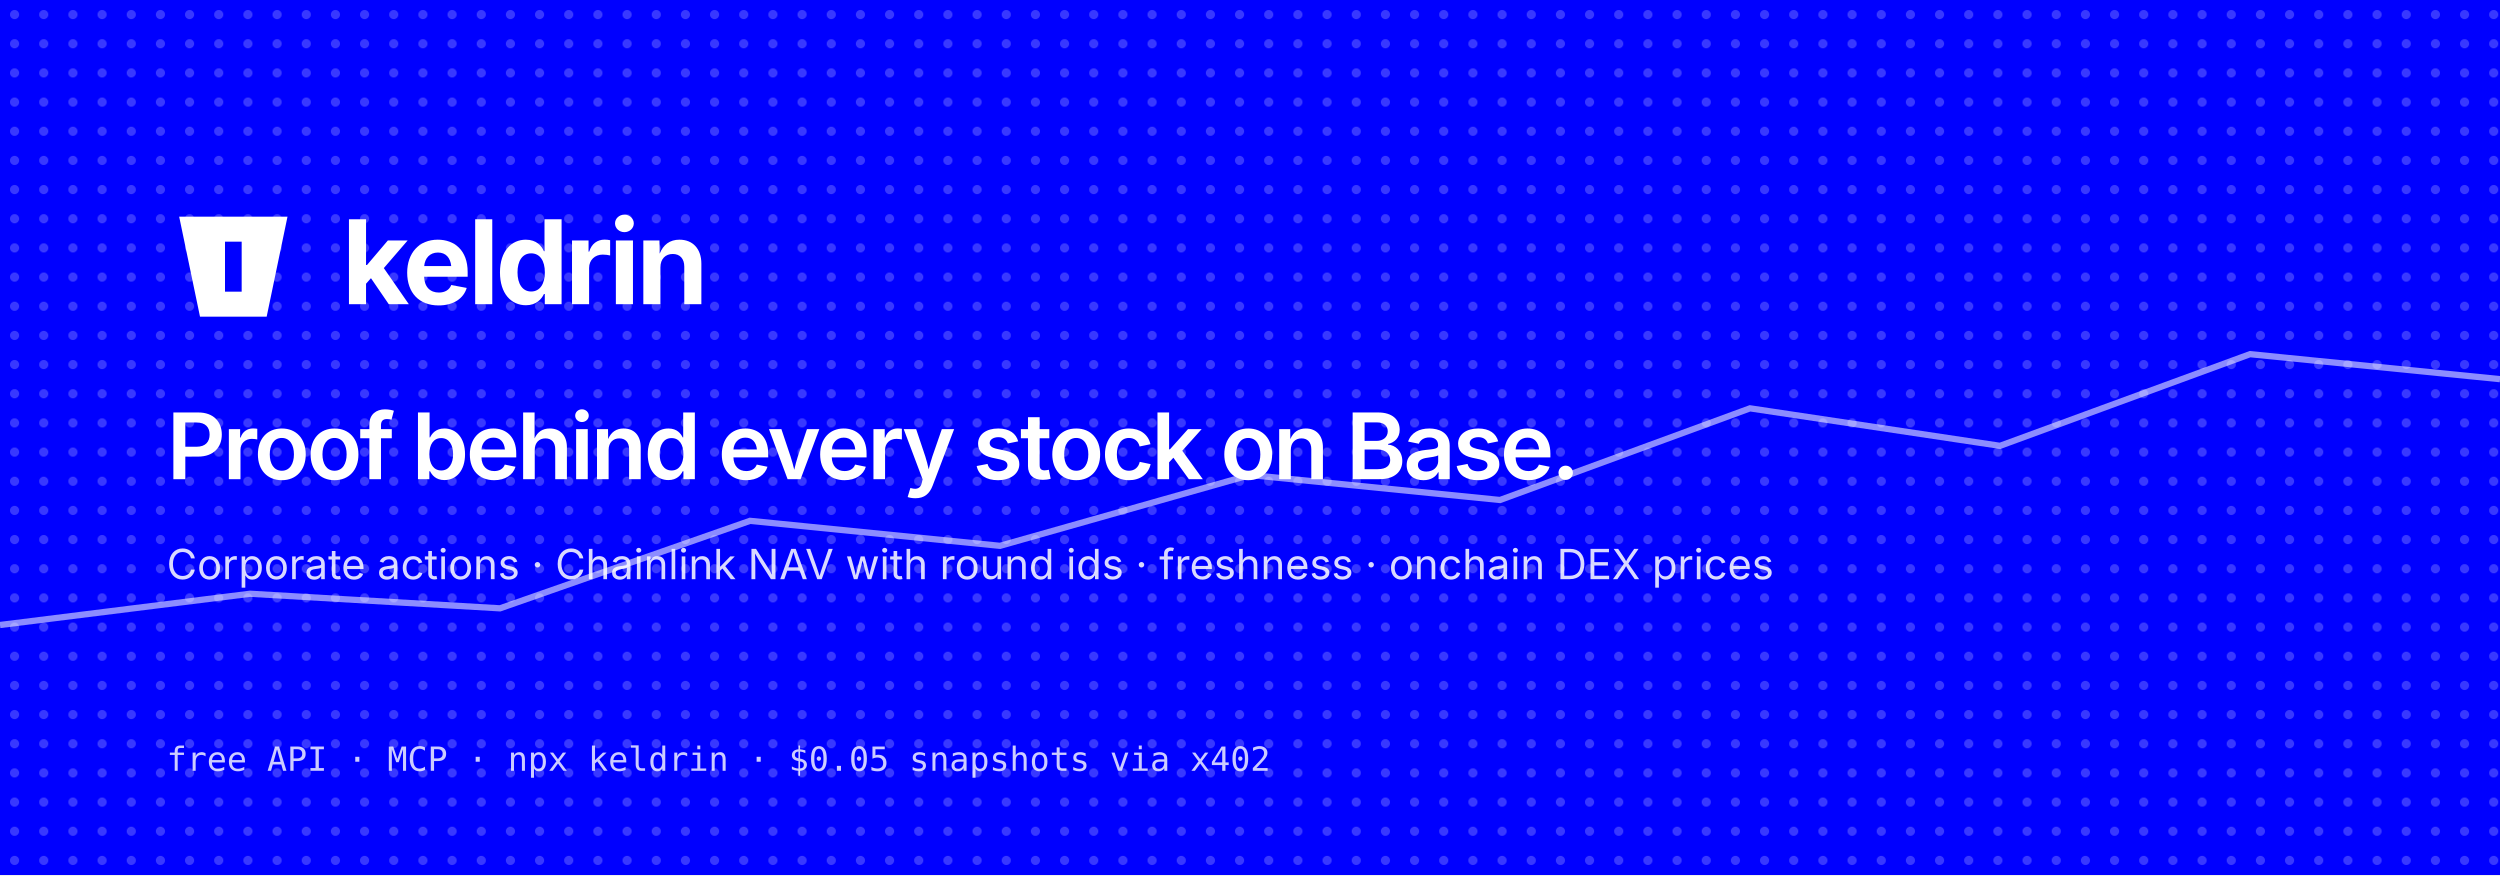
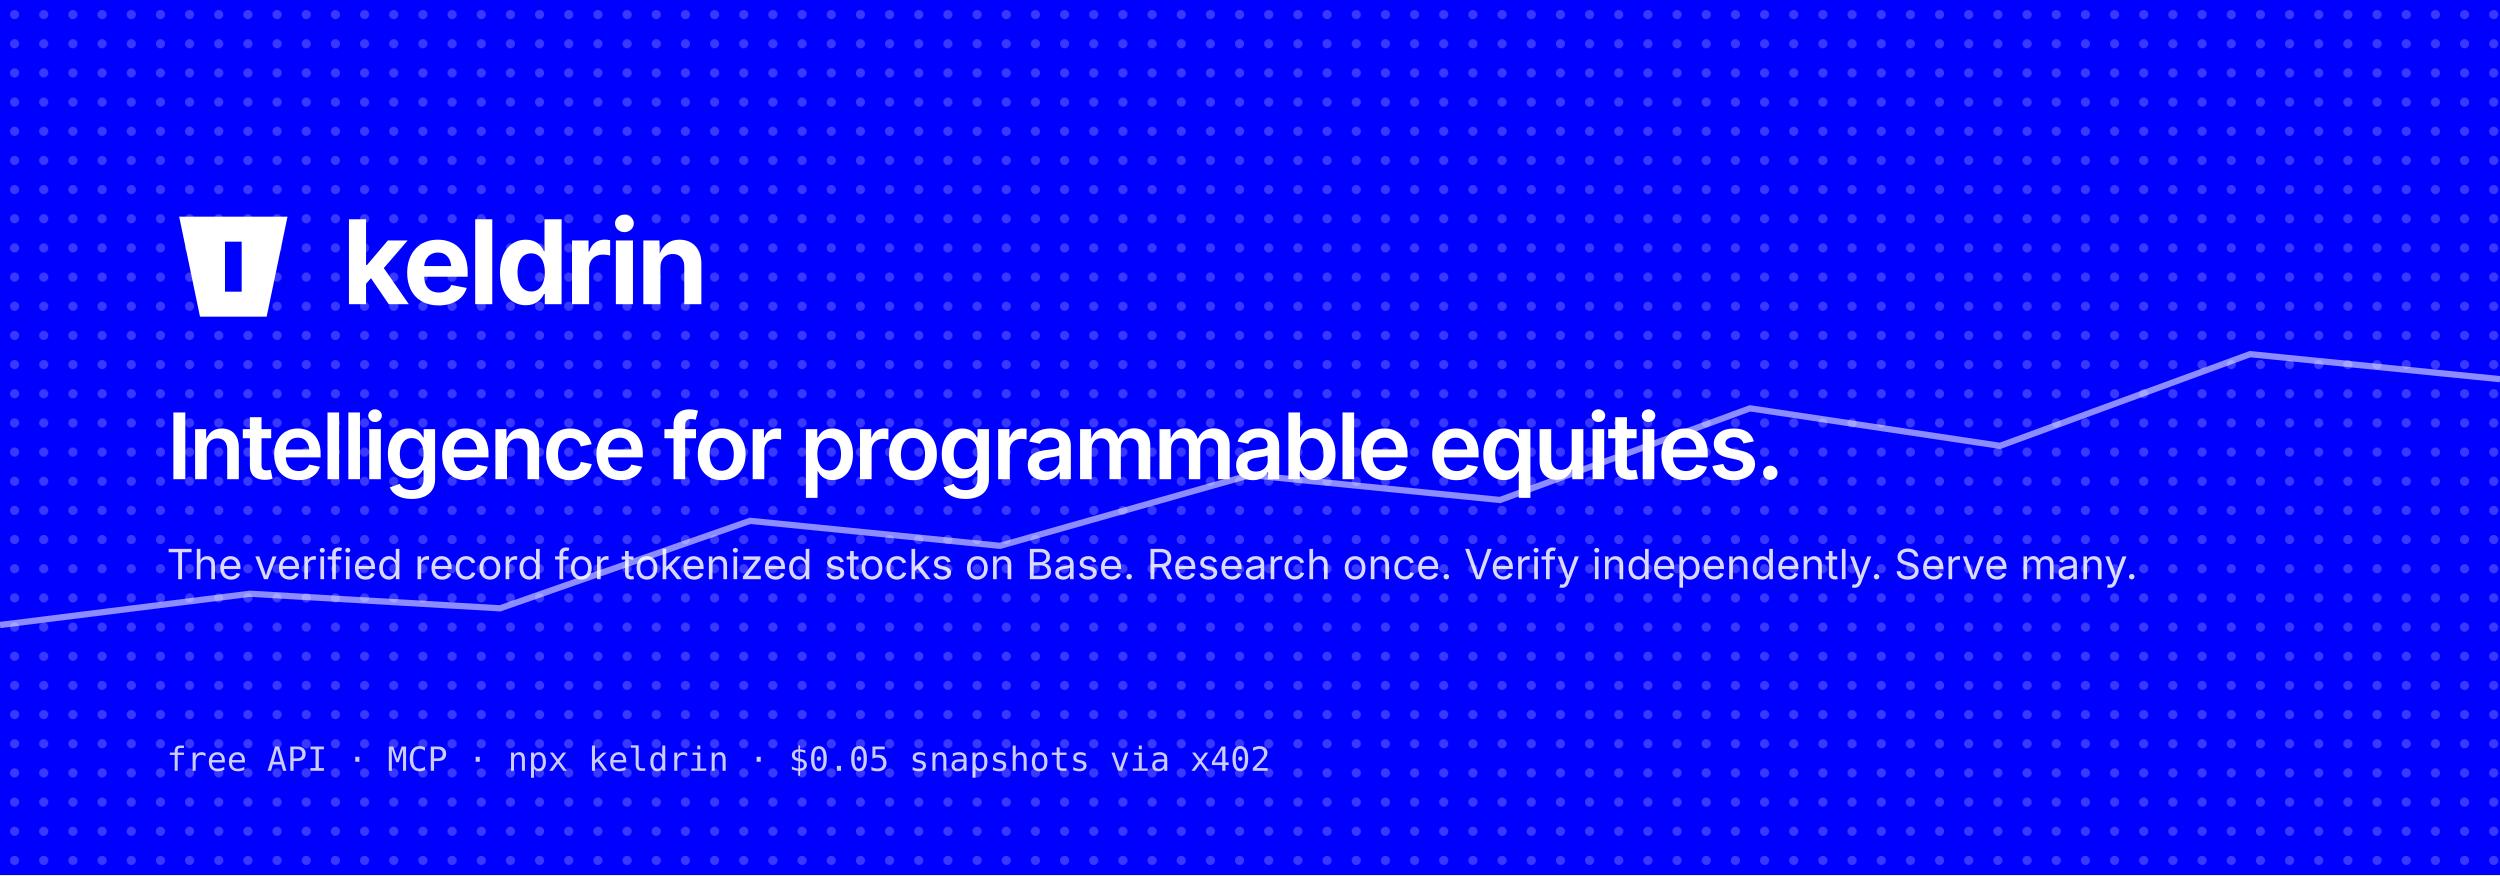
- <svg xmlns="http://www.w3.org/2000/svg" viewBox="0 0 1200 420" role="img" aria-label="keldrin: the verified record for tokenized stocks on Base">
+ <svg xmlns="http://www.w3.org/2000/svg" viewBox="0 0 1200 420" role="img" aria-label="keldrin: intelligence for programmable equities. The verified record for tokenized stocks on Base.">
  <defs>
    <pattern id="dots" width="14" height="14" patternUnits="userSpaceOnUse">
      <circle cx="7" cy="7" r="2.2" fill="#ffffff" fill-opacity=".22" />
    </pattern>
  </defs>
  <rect width="1200" height="420" fill="#0000FF" />
  <rect width="1200" height="420" fill="url(#dots)" />
  <polyline points="0,300 120,285 240,292 360,250 480,262 600,228 720,240 840,196 960,214 1080,170 1200,182" fill="none" stroke="#ffffff" stroke-opacity=".55" stroke-width="3" />
  <g transform="translate(80,96)">
    <path fill="#ffffff" fill-rule="evenodd" d="M6 8h52l-10 48H16L6 8zm22 12v24h8V20h-8z" />
    <text x="84" y="50" font-family="Inter, Helvetica, Arial, sans-serif" font-size="56" font-weight="700" fill="#ffffff" letter-spacing="-2">keldrin</text>
  </g>
-   <text x="80" y="230" font-family="Inter, Helvetica, Arial, sans-serif" font-size="44" font-weight="600" fill="#ffffff" letter-spacing="-1.5">Proof behind every stock on Base.</text>
-   <text x="80" y="278" font-family="Inter, Helvetica, Arial, sans-serif" font-size="20" fill="#ffffff" fill-opacity=".85">Corporate actions · Chainlink NAV with round ids · freshness · onchain DEX prices</text>
+   <text x="80" y="230" font-family="Inter, Helvetica, Arial, sans-serif" font-size="44" font-weight="600" fill="#ffffff" letter-spacing="-1.5">Intelligence for programmable equities.</text>
+   <text x="80" y="278" font-family="Inter, Helvetica, Arial, sans-serif" font-size="20" fill="#ffffff" fill-opacity=".85">The verified record for tokenized stocks on Base. Research once. Verify independently. Serve many.</text>
  <text x="80" y="370" font-family="JetBrains Mono, Menlo, monospace" font-size="16" fill="#ffffff" fill-opacity=".8">free API · MCP · npx keldrin · $0.05 snapshots via x402</text>
</svg>
